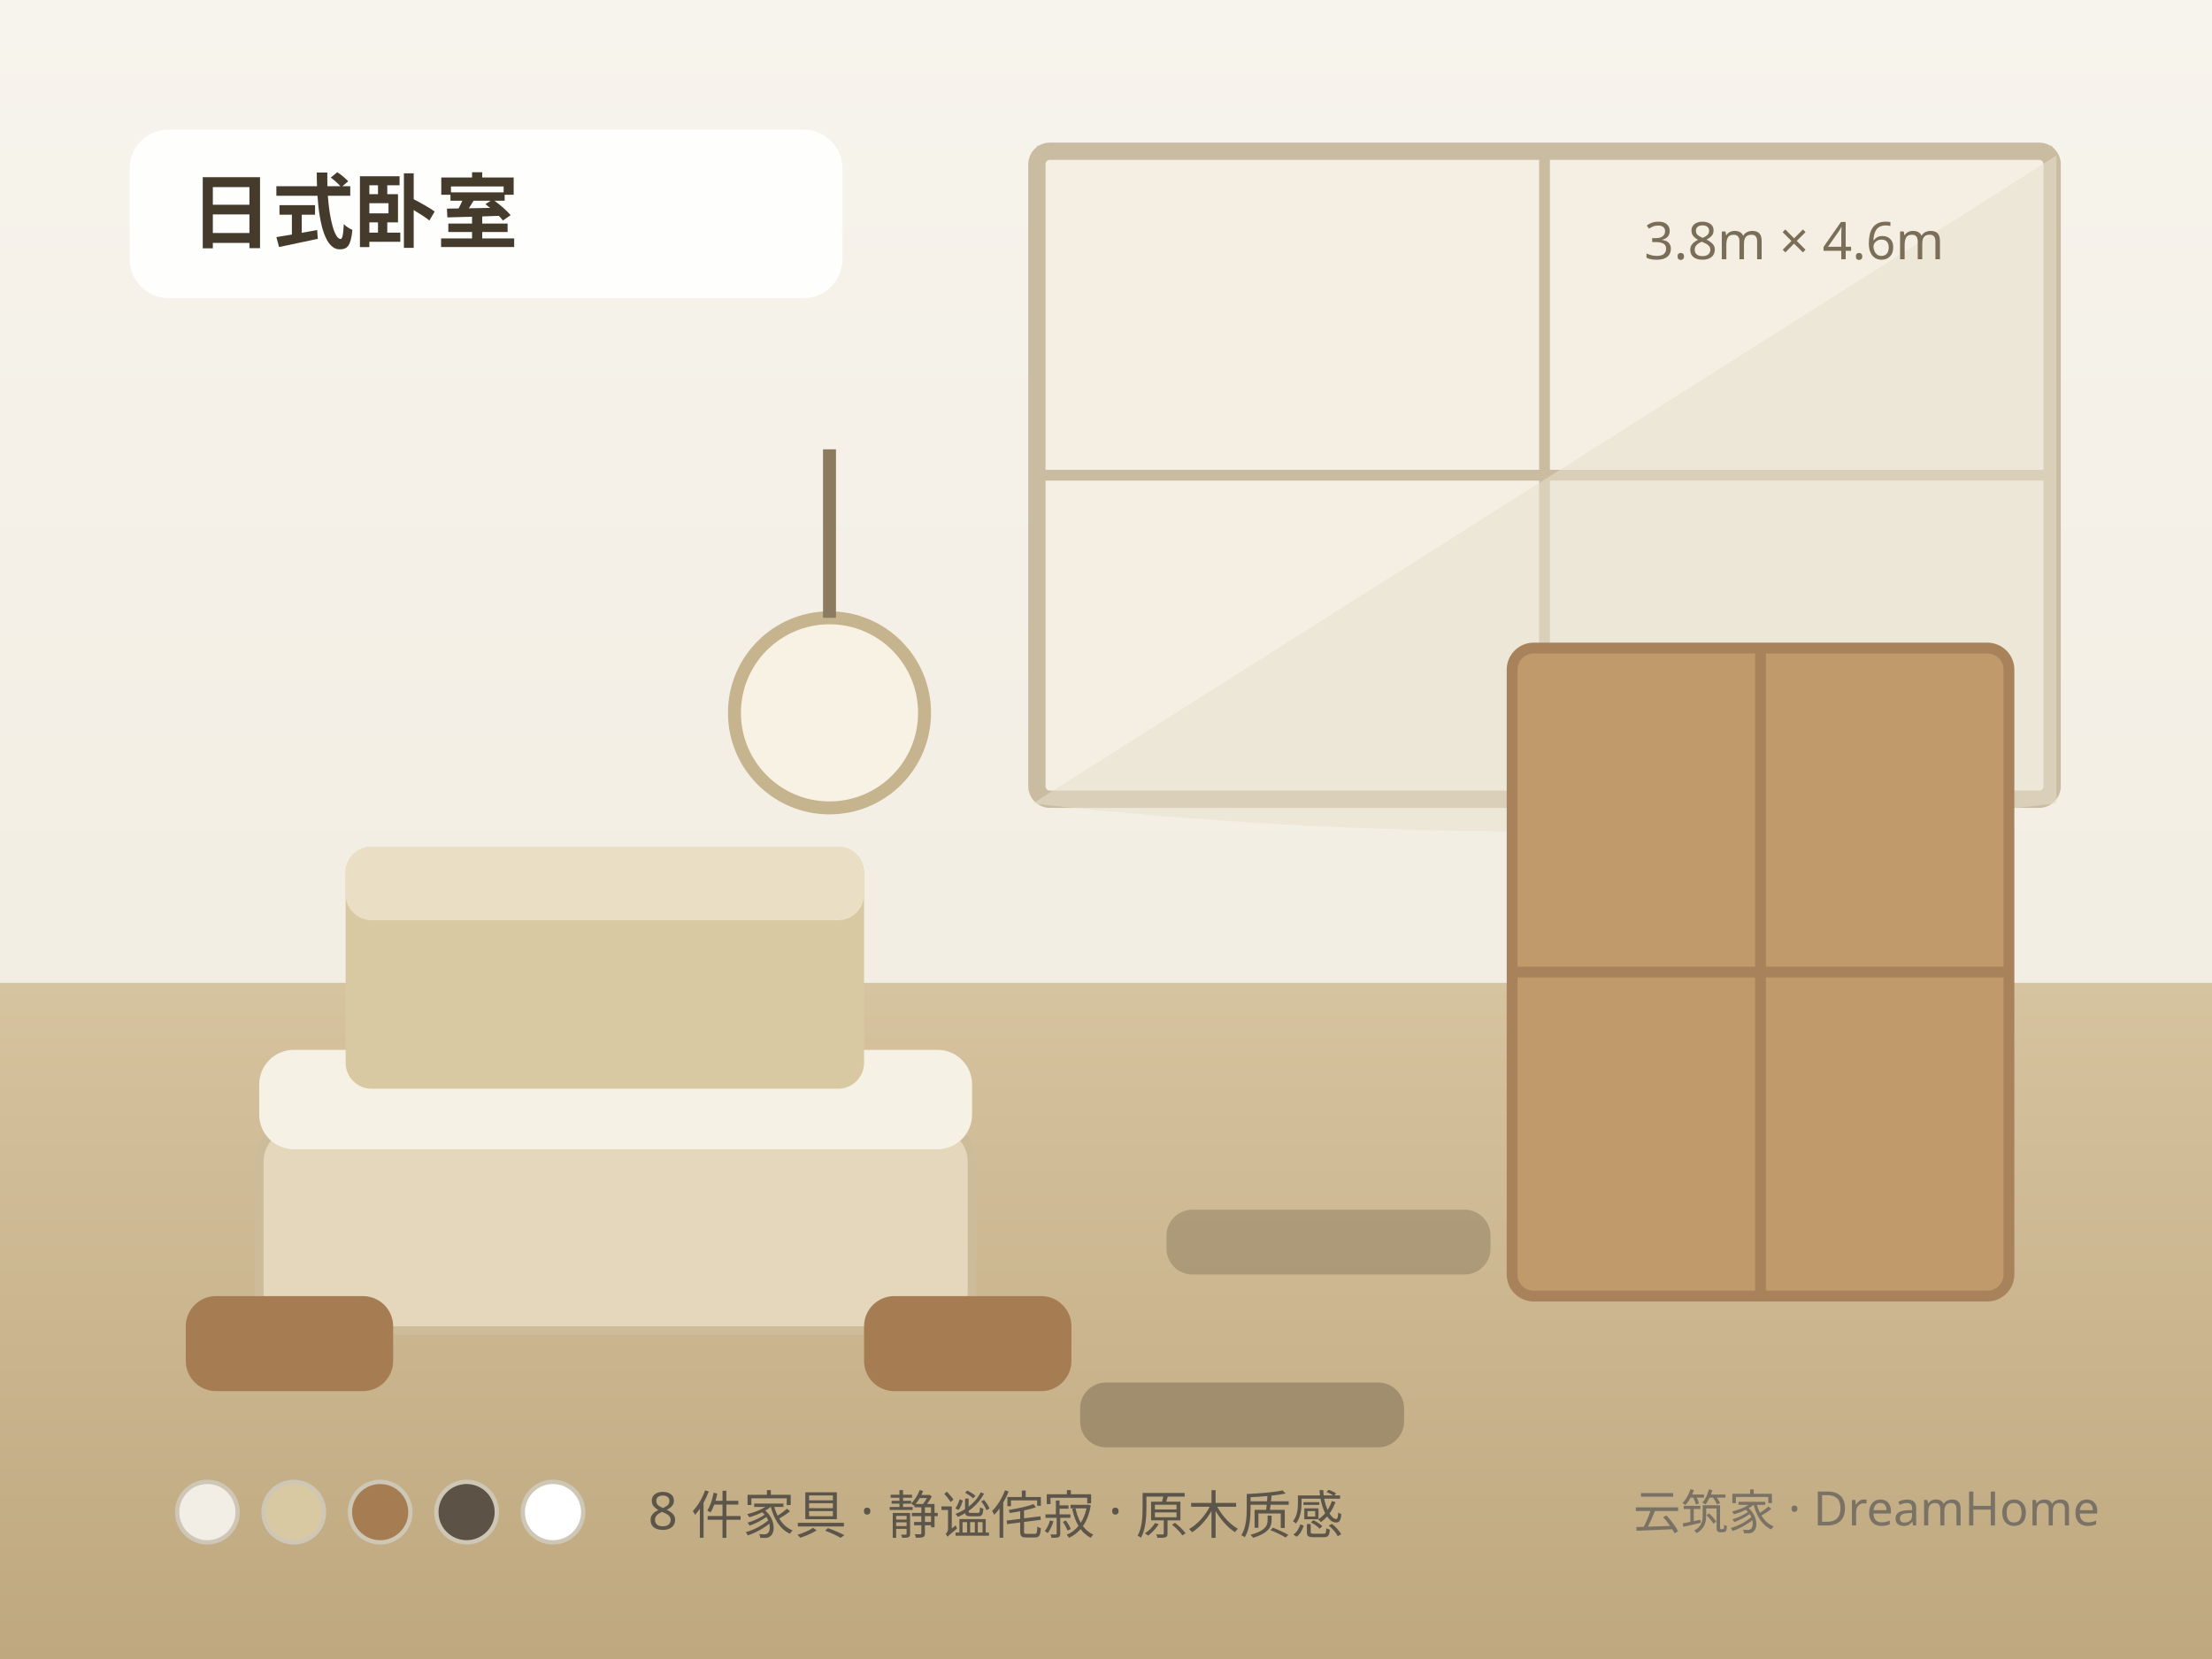
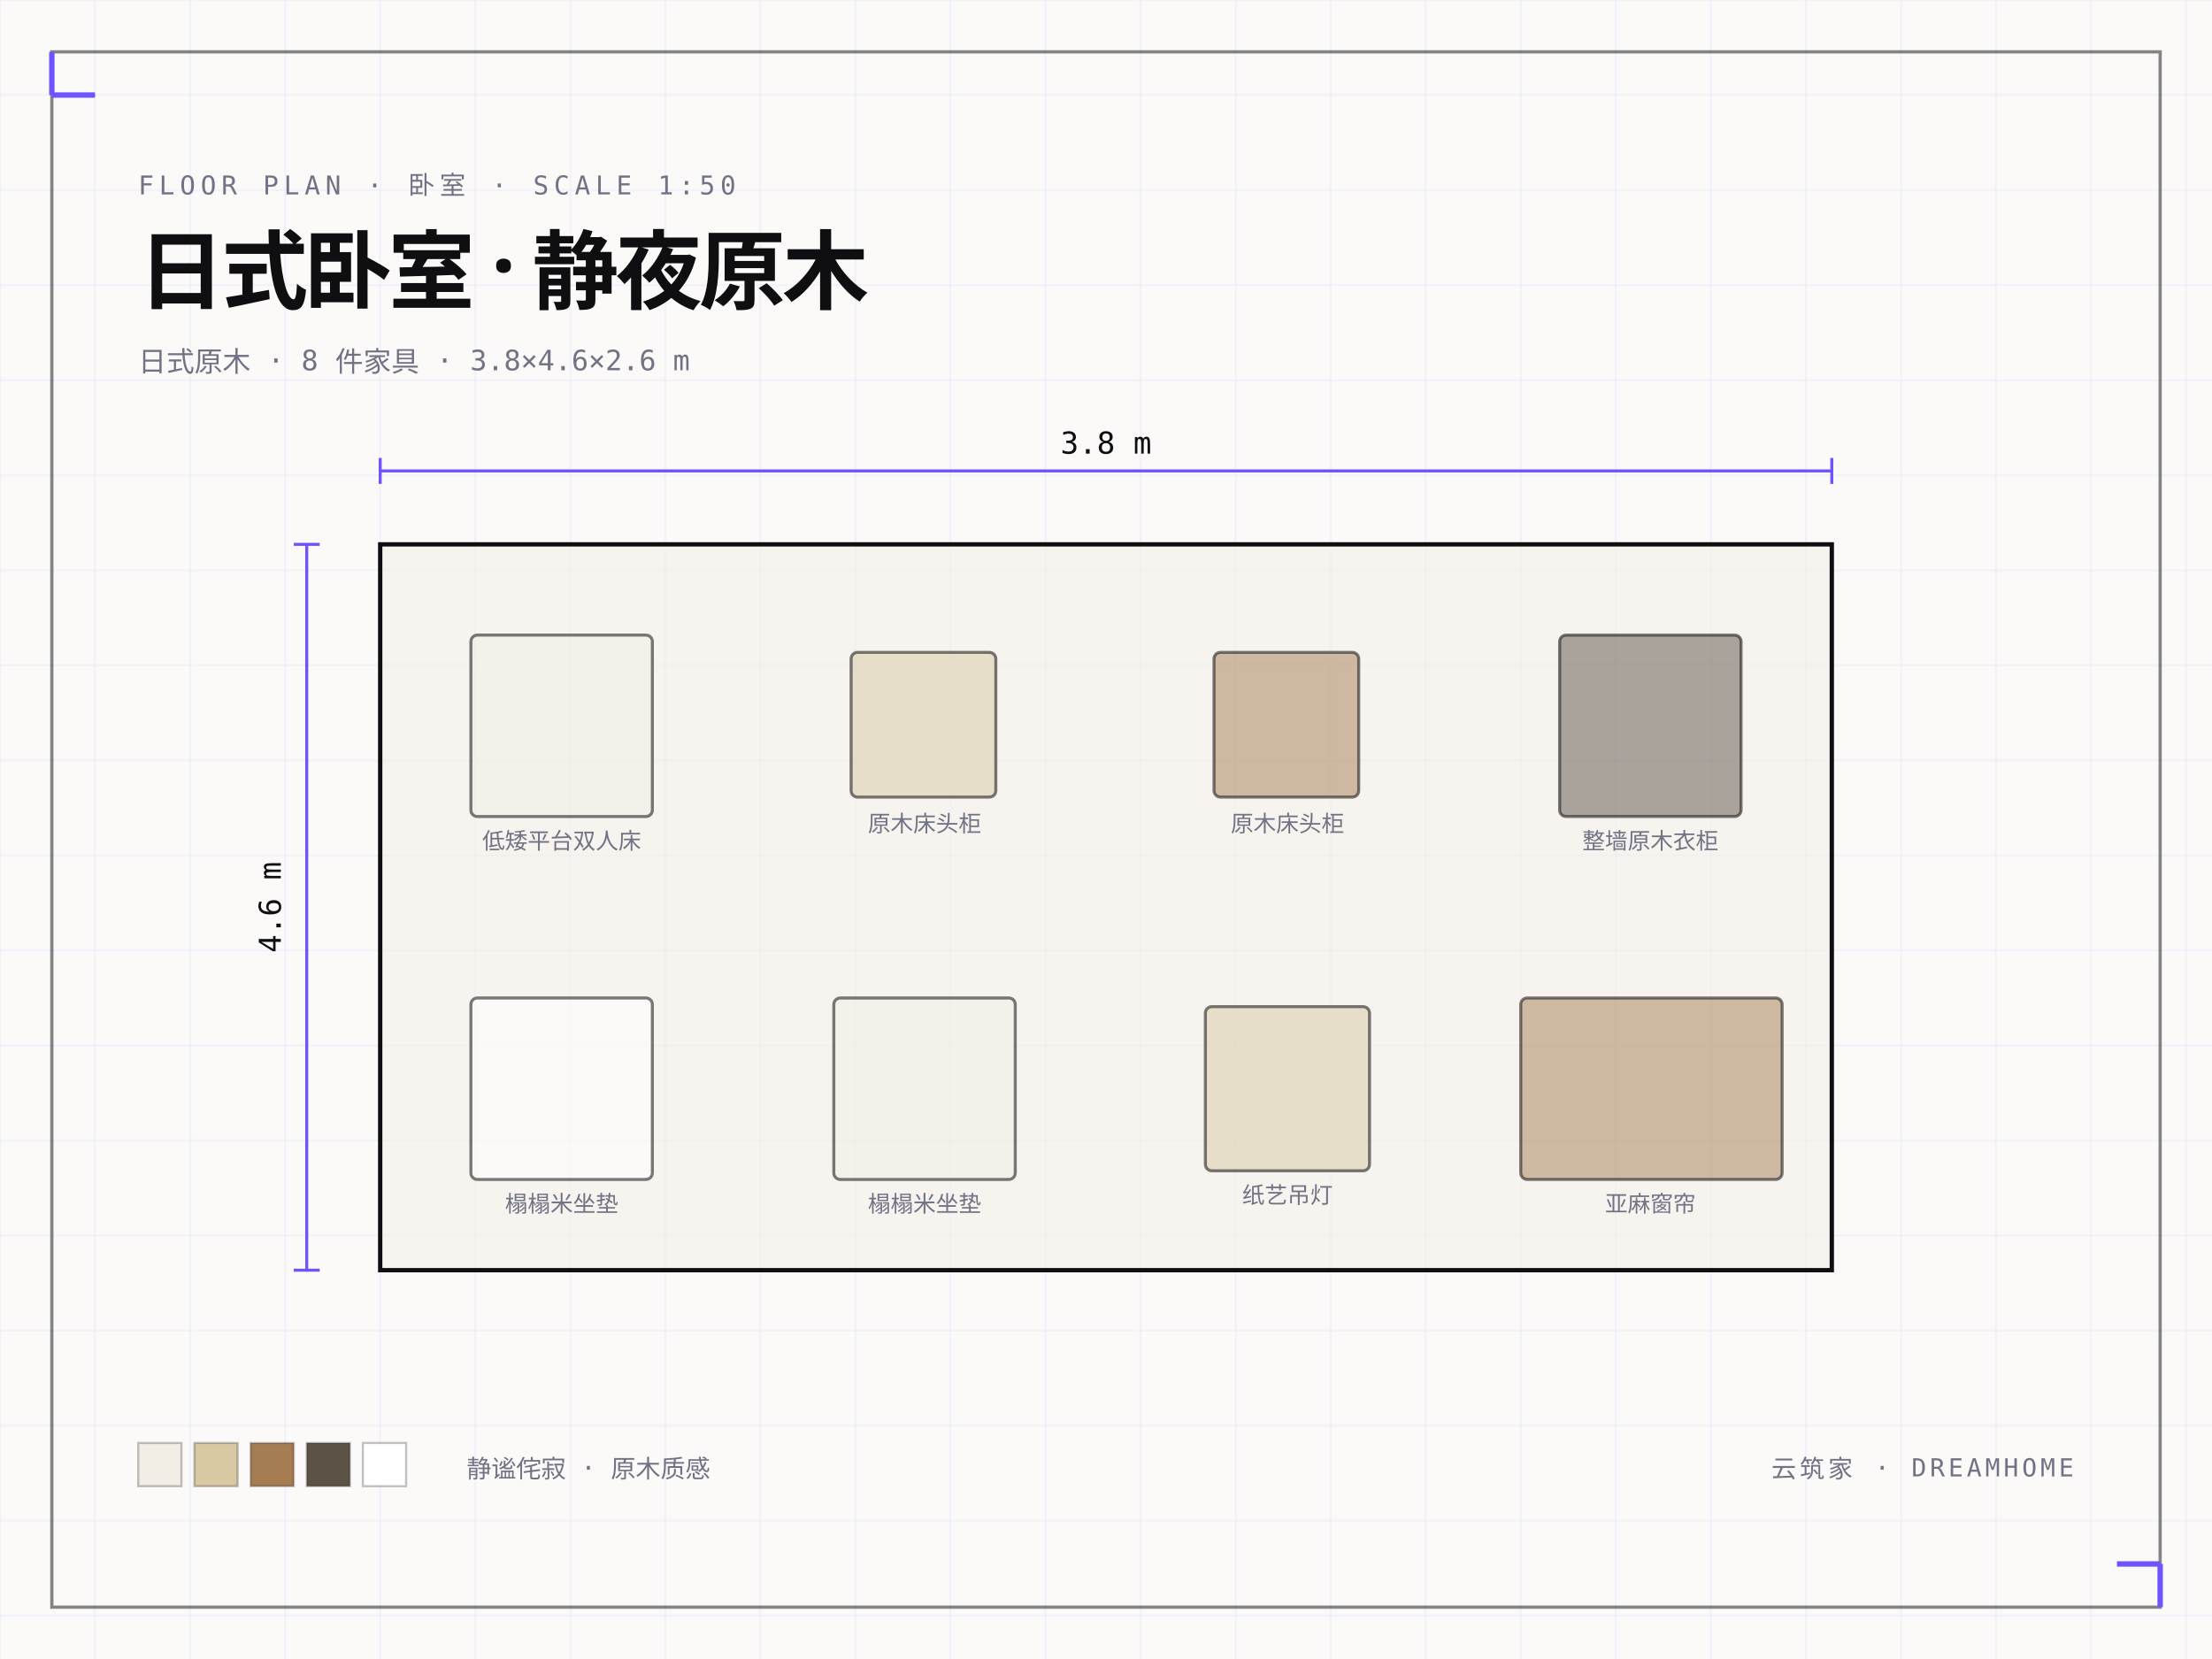
- <svg xmlns="http://www.w3.org/2000/svg" viewBox="0 0 1024 768" width="1024" height="768" role="img" aria-label="日式卧室预览图">
-   <defs>
-     <linearGradient id="wall2" x1="0" y1="0" x2="0" y2="1">
-       <stop offset="0" stop-color="#F7F4ED" />
-       <stop offset="1" stop-color="#EFE9DC" />
-     </linearGradient>
-     <linearGradient id="floor2" x1="0" y1="0" x2="0" y2="1">
-       <stop offset="0" stop-color="#D6C39F" />
-       <stop offset="1" stop-color="#BFA87F" />
-     </linearGradient>
-   </defs>
-   <rect width="1024" height="768" fill="url(#wall2)" />
-   <rect y="455" width="1024" height="313" fill="url(#floor2)" />
-   <rect x="480" y="70" width="470" height="300" rx="6" fill="#F4EFE2" stroke="#C9BCA0" stroke-width="8" />
-   <path d="M480 70 H950 M715 70 V370 M480 220 H950" stroke="#C9BCA0" stroke-width="5" fill="none" />
-   <path d="M478 372 q236 26 474 0 l0 -300 z" fill="#E8E0CE" opacity="0.55" />
-   <rect x="60" y="60" width="330" height="78" rx="18" fill="#FFFFFF" opacity="0.9" />
-   <text x="88" y="112" font-family="PingFang SC, Hiragino Sans GB, Microsoft YaHei, sans-serif" font-size="38" font-weight="700" fill="#443B2C">日式卧室</text>
-   <text x="900" y="120" text-anchor="end" font-family="PingFang SC, Hiragino Sans GB, Microsoft YaHei, sans-serif" font-size="24" fill="#7A6E58">3.8m × 4.6m</text>
+ <svg xmlns="http://www.w3.org/2000/svg" viewBox="0 0 1024 768" width="1024" height="768" role="img" aria-label="日式卧室 · 静夜原木 平面预览图">
+   <rect width="1024" height="768" fill="#FBFAF9" />
  <g>
-     <rect x="120" y="520" width="330" height="96" rx="18" fill="#E4D7BC" stroke="#CDBC99" stroke-width="4" />
-     <rect x="120" y="486" width="330" height="46" rx="16" fill="#F6F1E5" />
-     <rect x="700" y="300" width="230" height="300" rx="10" fill="#C09A6B" stroke="#A8825A" stroke-width="5" />
-     <path d="M815 300 V600 M700 450 H930" stroke="#A8825A" stroke-width="5" fill="none" />
-     <rect x="160" y="392" width="240" height="112" rx="12" fill="#D9C9A3" />
-     <rect x="160" y="392" width="240" height="34" rx="12" fill="#EADFC4" />
-     <circle cx="384" cy="330" r="44" fill="#F7F2E4" stroke="#C6B48E" stroke-width="6" />
-     <path d="M384 286 V208" stroke="#8C7B5E" stroke-width="6" />
-     <rect x="86" y="600" width="96" height="44" rx="14" fill="#A67C52" />
-     <rect x="400" y="600" width="96" height="44" rx="14" fill="#A67C52" />
-     <rect x="500" y="640" width="150" height="30" rx="12" fill="#8C7B5E" opacity="0.65" />
-     <rect x="540" y="560" width="150" height="30" rx="12" fill="#8C7B5E" opacity="0.5" />
+     <line x1="0" y1="0" x2="0" y2="768" stroke="#6E54FF" stroke-opacity="0.05" stroke-width="1" />
+     <line x1="44" y1="0" x2="44" y2="768" stroke="#6E54FF" stroke-opacity="0.05" stroke-width="1" />
+     <line x1="88" y1="0" x2="88" y2="768" stroke="#6E54FF" stroke-opacity="0.05" stroke-width="1" />
+     <line x1="132" y1="0" x2="132" y2="768" stroke="#6E54FF" stroke-opacity="0.05" stroke-width="1" />
+     <line x1="176" y1="0" x2="176" y2="768" stroke="#6E54FF" stroke-opacity="0.05" stroke-width="1" />
+     <line x1="220" y1="0" x2="220" y2="768" stroke="#6E54FF" stroke-opacity="0.05" stroke-width="1" />
+     <line x1="264" y1="0" x2="264" y2="768" stroke="#6E54FF" stroke-opacity="0.05" stroke-width="1" />
+     <line x1="308" y1="0" x2="308" y2="768" stroke="#6E54FF" stroke-opacity="0.05" stroke-width="1" />
+     <line x1="352" y1="0" x2="352" y2="768" stroke="#6E54FF" stroke-opacity="0.05" stroke-width="1" />
+     <line x1="396" y1="0" x2="396" y2="768" stroke="#6E54FF" stroke-opacity="0.05" stroke-width="1" />
+     <line x1="440" y1="0" x2="440" y2="768" stroke="#6E54FF" stroke-opacity="0.05" stroke-width="1" />
+     <line x1="484" y1="0" x2="484" y2="768" stroke="#6E54FF" stroke-opacity="0.05" stroke-width="1" />
+     <line x1="528" y1="0" x2="528" y2="768" stroke="#6E54FF" stroke-opacity="0.05" stroke-width="1" />
+     <line x1="572" y1="0" x2="572" y2="768" stroke="#6E54FF" stroke-opacity="0.05" stroke-width="1" />
+     <line x1="616" y1="0" x2="616" y2="768" stroke="#6E54FF" stroke-opacity="0.05" stroke-width="1" />
+     <line x1="660" y1="0" x2="660" y2="768" stroke="#6E54FF" stroke-opacity="0.05" stroke-width="1" />
+     <line x1="704" y1="0" x2="704" y2="768" stroke="#6E54FF" stroke-opacity="0.05" stroke-width="1" />
+     <line x1="748" y1="0" x2="748" y2="768" stroke="#6E54FF" stroke-opacity="0.05" stroke-width="1" />
+     <line x1="792" y1="0" x2="792" y2="768" stroke="#6E54FF" stroke-opacity="0.05" stroke-width="1" />
+     <line x1="836" y1="0" x2="836" y2="768" stroke="#6E54FF" stroke-opacity="0.05" stroke-width="1" />
+     <line x1="880" y1="0" x2="880" y2="768" stroke="#6E54FF" stroke-opacity="0.05" stroke-width="1" />
+     <line x1="924" y1="0" x2="924" y2="768" stroke="#6E54FF" stroke-opacity="0.05" stroke-width="1" />
+     <line x1="968" y1="0" x2="968" y2="768" stroke="#6E54FF" stroke-opacity="0.05" stroke-width="1" />
+     <line x1="1012" y1="0" x2="1012" y2="768" stroke="#6E54FF" stroke-opacity="0.05" stroke-width="1" />
+     <line x1="0" y1="0" x2="1024" y2="0" stroke="#6E54FF" stroke-opacity="0.05" stroke-width="1" />
+     <line x1="0" y1="44" x2="1024" y2="44" stroke="#6E54FF" stroke-opacity="0.05" stroke-width="1" />
+     <line x1="0" y1="88" x2="1024" y2="88" stroke="#6E54FF" stroke-opacity="0.05" stroke-width="1" />
+     <line x1="0" y1="132" x2="1024" y2="132" stroke="#6E54FF" stroke-opacity="0.05" stroke-width="1" />
+     <line x1="0" y1="176" x2="1024" y2="176" stroke="#6E54FF" stroke-opacity="0.05" stroke-width="1" />
+     <line x1="0" y1="220" x2="1024" y2="220" stroke="#6E54FF" stroke-opacity="0.05" stroke-width="1" />
+     <line x1="0" y1="264" x2="1024" y2="264" stroke="#6E54FF" stroke-opacity="0.05" stroke-width="1" />
+     <line x1="0" y1="308" x2="1024" y2="308" stroke="#6E54FF" stroke-opacity="0.05" stroke-width="1" />
+     <line x1="0" y1="352" x2="1024" y2="352" stroke="#6E54FF" stroke-opacity="0.05" stroke-width="1" />
+     <line x1="0" y1="396" x2="1024" y2="396" stroke="#6E54FF" stroke-opacity="0.05" stroke-width="1" />
+     <line x1="0" y1="440" x2="1024" y2="440" stroke="#6E54FF" stroke-opacity="0.05" stroke-width="1" />
+     <line x1="0" y1="484" x2="1024" y2="484" stroke="#6E54FF" stroke-opacity="0.05" stroke-width="1" />
+     <line x1="0" y1="528" x2="1024" y2="528" stroke="#6E54FF" stroke-opacity="0.05" stroke-width="1" />
+     <line x1="0" y1="572" x2="1024" y2="572" stroke="#6E54FF" stroke-opacity="0.05" stroke-width="1" />
+     <line x1="0" y1="616" x2="1024" y2="616" stroke="#6E54FF" stroke-opacity="0.05" stroke-width="1" />
+     <line x1="0" y1="660" x2="1024" y2="660" stroke="#6E54FF" stroke-opacity="0.05" stroke-width="1" />
+     <line x1="0" y1="704" x2="1024" y2="704" stroke="#6E54FF" stroke-opacity="0.05" stroke-width="1" />
+     <line x1="0" y1="748" x2="1024" y2="748" stroke="#6E54FF" stroke-opacity="0.05" stroke-width="1" />
  </g>
+   <rect x="24" y="24" width="976" height="720" fill="none" stroke="#0F0F12" stroke-opacity="0.5" stroke-width="1.5" />
+   <path d="M24 44 H44 M24 24 V44" stroke="#6E54FF" stroke-width="2.5" fill="none" />
+   <path d="M1000 724 H980 M1000 744 V724" stroke="#6E54FF" stroke-width="2.5" fill="none" />
+   <rect x="176" y="252" width="672" height="336" fill="#F2EEE6" fill-opacity="0.45" stroke="#0F0F12" stroke-width="2" />
  <g>
-     <circle cx="96" cy="700" r="14" fill="#F2EEE6" stroke="#CFC7B6" stroke-width="2" />
-     <circle cx="136" cy="700" r="14" fill="#D9C9A3" stroke="#CFC7B6" stroke-width="2" />
-     <circle cx="176" cy="700" r="14" fill="#A67C52" stroke="#CFC7B6" stroke-width="2" />
-     <circle cx="216" cy="700" r="14" fill="#5C5346" stroke="#CFC7B6" stroke-width="2" />
-     <circle cx="256" cy="700" r="14" fill="#FFFFFF" stroke="#CFC7B6" stroke-width="2" />
-     <text x="300" y="708" font-family="PingFang SC, Hiragino Sans GB, Microsoft YaHei, sans-serif" font-size="24" fill="#5C564A">8 件家具 · 静谧侘寂 · 原木质感</text>
-     <text x="972" y="708" text-anchor="end" font-family="PingFang SC, Hiragino Sans GB, Microsoft YaHei, sans-serif" font-size="22" fill="#7A7264">云筑家 · DreamHome</text>
+     <g>
+       <rect x="218" y="294" width="84" height="84" rx="3" fill="#F2EEE6" fill-opacity="0.5" stroke="#0F0F12" stroke-opacity="0.55" stroke-width="1.4" />
+       <text x="260" y="393" text-anchor="middle" font-family="ui-monospace, SFMono-Regular, Menlo, Consolas, monospace" font-size="10.5" fill="#727285">低矮平台双人床</text>
+     </g>
+     <g>
+       <rect x="394" y="302" width="67" height="67" rx="3" fill="#D9C9A3" fill-opacity="0.5" stroke="#0F0F12" stroke-opacity="0.55" stroke-width="1.4" />
+       <text x="428" y="385" text-anchor="middle" font-family="ui-monospace, SFMono-Regular, Menlo, Consolas, monospace" font-size="10.5" fill="#727285">原木床头柜</text>
+     </g>
+     <g>
+       <rect x="562" y="302" width="67" height="67" rx="3" fill="#A67C52" fill-opacity="0.5" stroke="#0F0F12" stroke-opacity="0.55" stroke-width="1.4" />
+       <text x="596" y="385" text-anchor="middle" font-family="ui-monospace, SFMono-Regular, Menlo, Consolas, monospace" font-size="10.5" fill="#727285">原木床头柜</text>
+     </g>
+     <g>
+       <rect x="722" y="294" width="84" height="84" rx="3" fill="#5C5346" fill-opacity="0.5" stroke="#0F0F12" stroke-opacity="0.55" stroke-width="1.4" />
+       <text x="764" y="393" text-anchor="middle" font-family="ui-monospace, SFMono-Regular, Menlo, Consolas, monospace" font-size="10.5" fill="#727285">整墙原木衣柜</text>
+     </g>
+     <g>
+       <rect x="218" y="462" width="84" height="84" rx="3" fill="#FFFFFF" fill-opacity="0.5" stroke="#0F0F12" stroke-opacity="0.55" stroke-width="1.4" />
+       <text x="260" y="561" text-anchor="middle" font-family="ui-monospace, SFMono-Regular, Menlo, Consolas, monospace" font-size="10.5" fill="#727285">榻榻米坐垫</text>
+     </g>
+     <g>
+       <rect x="386" y="462" width="84" height="84" rx="3" fill="#F2EEE6" fill-opacity="0.5" stroke="#0F0F12" stroke-opacity="0.55" stroke-width="1.4" />
+       <text x="428" y="561" text-anchor="middle" font-family="ui-monospace, SFMono-Regular, Menlo, Consolas, monospace" font-size="10.5" fill="#727285">榻榻米坐垫</text>
+     </g>
+     <g>
+       <rect x="558" y="466" width="76" height="76" rx="3" fill="#D9C9A3" fill-opacity="0.5" stroke="#0F0F12" stroke-opacity="0.55" stroke-width="1.4" />
+       <text x="596" y="557" text-anchor="middle" font-family="ui-monospace, SFMono-Regular, Menlo, Consolas, monospace" font-size="10.5" fill="#727285">纸艺吊灯</text>
+     </g>
+     <g>
+       <rect x="704" y="462" width="121" height="84" rx="3" fill="#A67C52" fill-opacity="0.5" stroke="#0F0F12" stroke-opacity="0.55" stroke-width="1.4" />
+       <text x="764" y="561" text-anchor="middle" font-family="ui-monospace, SFMono-Regular, Menlo, Consolas, monospace" font-size="10.5" fill="#727285">亚麻窗帘</text>
+     </g>
  </g>
+   <g stroke="#6E54FF" stroke-width="1.4" fill="none">
+     <path d="M176 218 H848" />
+     <path d="M176 212 V224" />
+     <path d="M848 212 V224" />
+     <path d="M142 252 V588" />
+     <path d="M136 252 H148" />
+     <path d="M136 588 H148" />
+   </g>
+   <text x="512" y="210" text-anchor="middle" font-family="ui-monospace, SFMono-Regular, Menlo, Consolas, monospace" font-size="14" fill="#0F0F12">3.8 m</text>
+   <text x="130" y="420" text-anchor="middle" font-family="ui-monospace, SFMono-Regular, Menlo, Consolas, monospace" font-size="14" fill="#0F0F12" transform="rotate(-90 130 420)">4.6 m</text>
+   <text x="64" y="90" font-family="ui-monospace, SFMono-Regular, Menlo, Consolas, monospace" font-size="12" letter-spacing="2.4" fill="#727285">FLOOR PLAN · 卧室 · SCALE 1:50</text>
+   <text x="64" y="140" font-family="Archivo, PingFang SC, Hiragino Sans GB, Microsoft YaHei, sans-serif" font-size="40" font-weight="800" letter-spacing="-1.4" fill="#0F0F12">日式卧室 · 静夜原木</text>
+   <text x="64" y="172" font-family="ui-monospace, SFMono-Regular, Menlo, Consolas, monospace" font-size="13" fill="#727285">日式原木 · 8 件家具 · 3.8×4.6×2.6 m</text>
+   <rect x="64" y="668" width="20" height="20" fill="#F2EEE6" stroke="#0F0F12" stroke-opacity="0.25" />
+   <rect x="90" y="668" width="20" height="20" fill="#D9C9A3" stroke="#0F0F12" stroke-opacity="0.25" />
+   <rect x="116" y="668" width="20" height="20" fill="#A67C52" stroke="#0F0F12" stroke-opacity="0.25" />
+   <rect x="142" y="668" width="20" height="20" fill="#5C5346" stroke="#0F0F12" stroke-opacity="0.25" />
+   <rect x="168" y="668" width="20" height="20" fill="#FFFFFF" stroke="#0F0F12" stroke-opacity="0.25" />
+   <text x="216" y="684" font-family="ui-monospace, SFMono-Regular, Menlo, Consolas, monospace" font-size="11.5" fill="#727285">静谧侘寂 · 原木质感</text>
+   <text x="960" y="684" text-anchor="end" font-family="ui-monospace, SFMono-Regular, Menlo, Consolas, monospace" font-size="11.5" letter-spacing="1.6" fill="#727285">云筑家 · DREAMHOME</text>
</svg>
